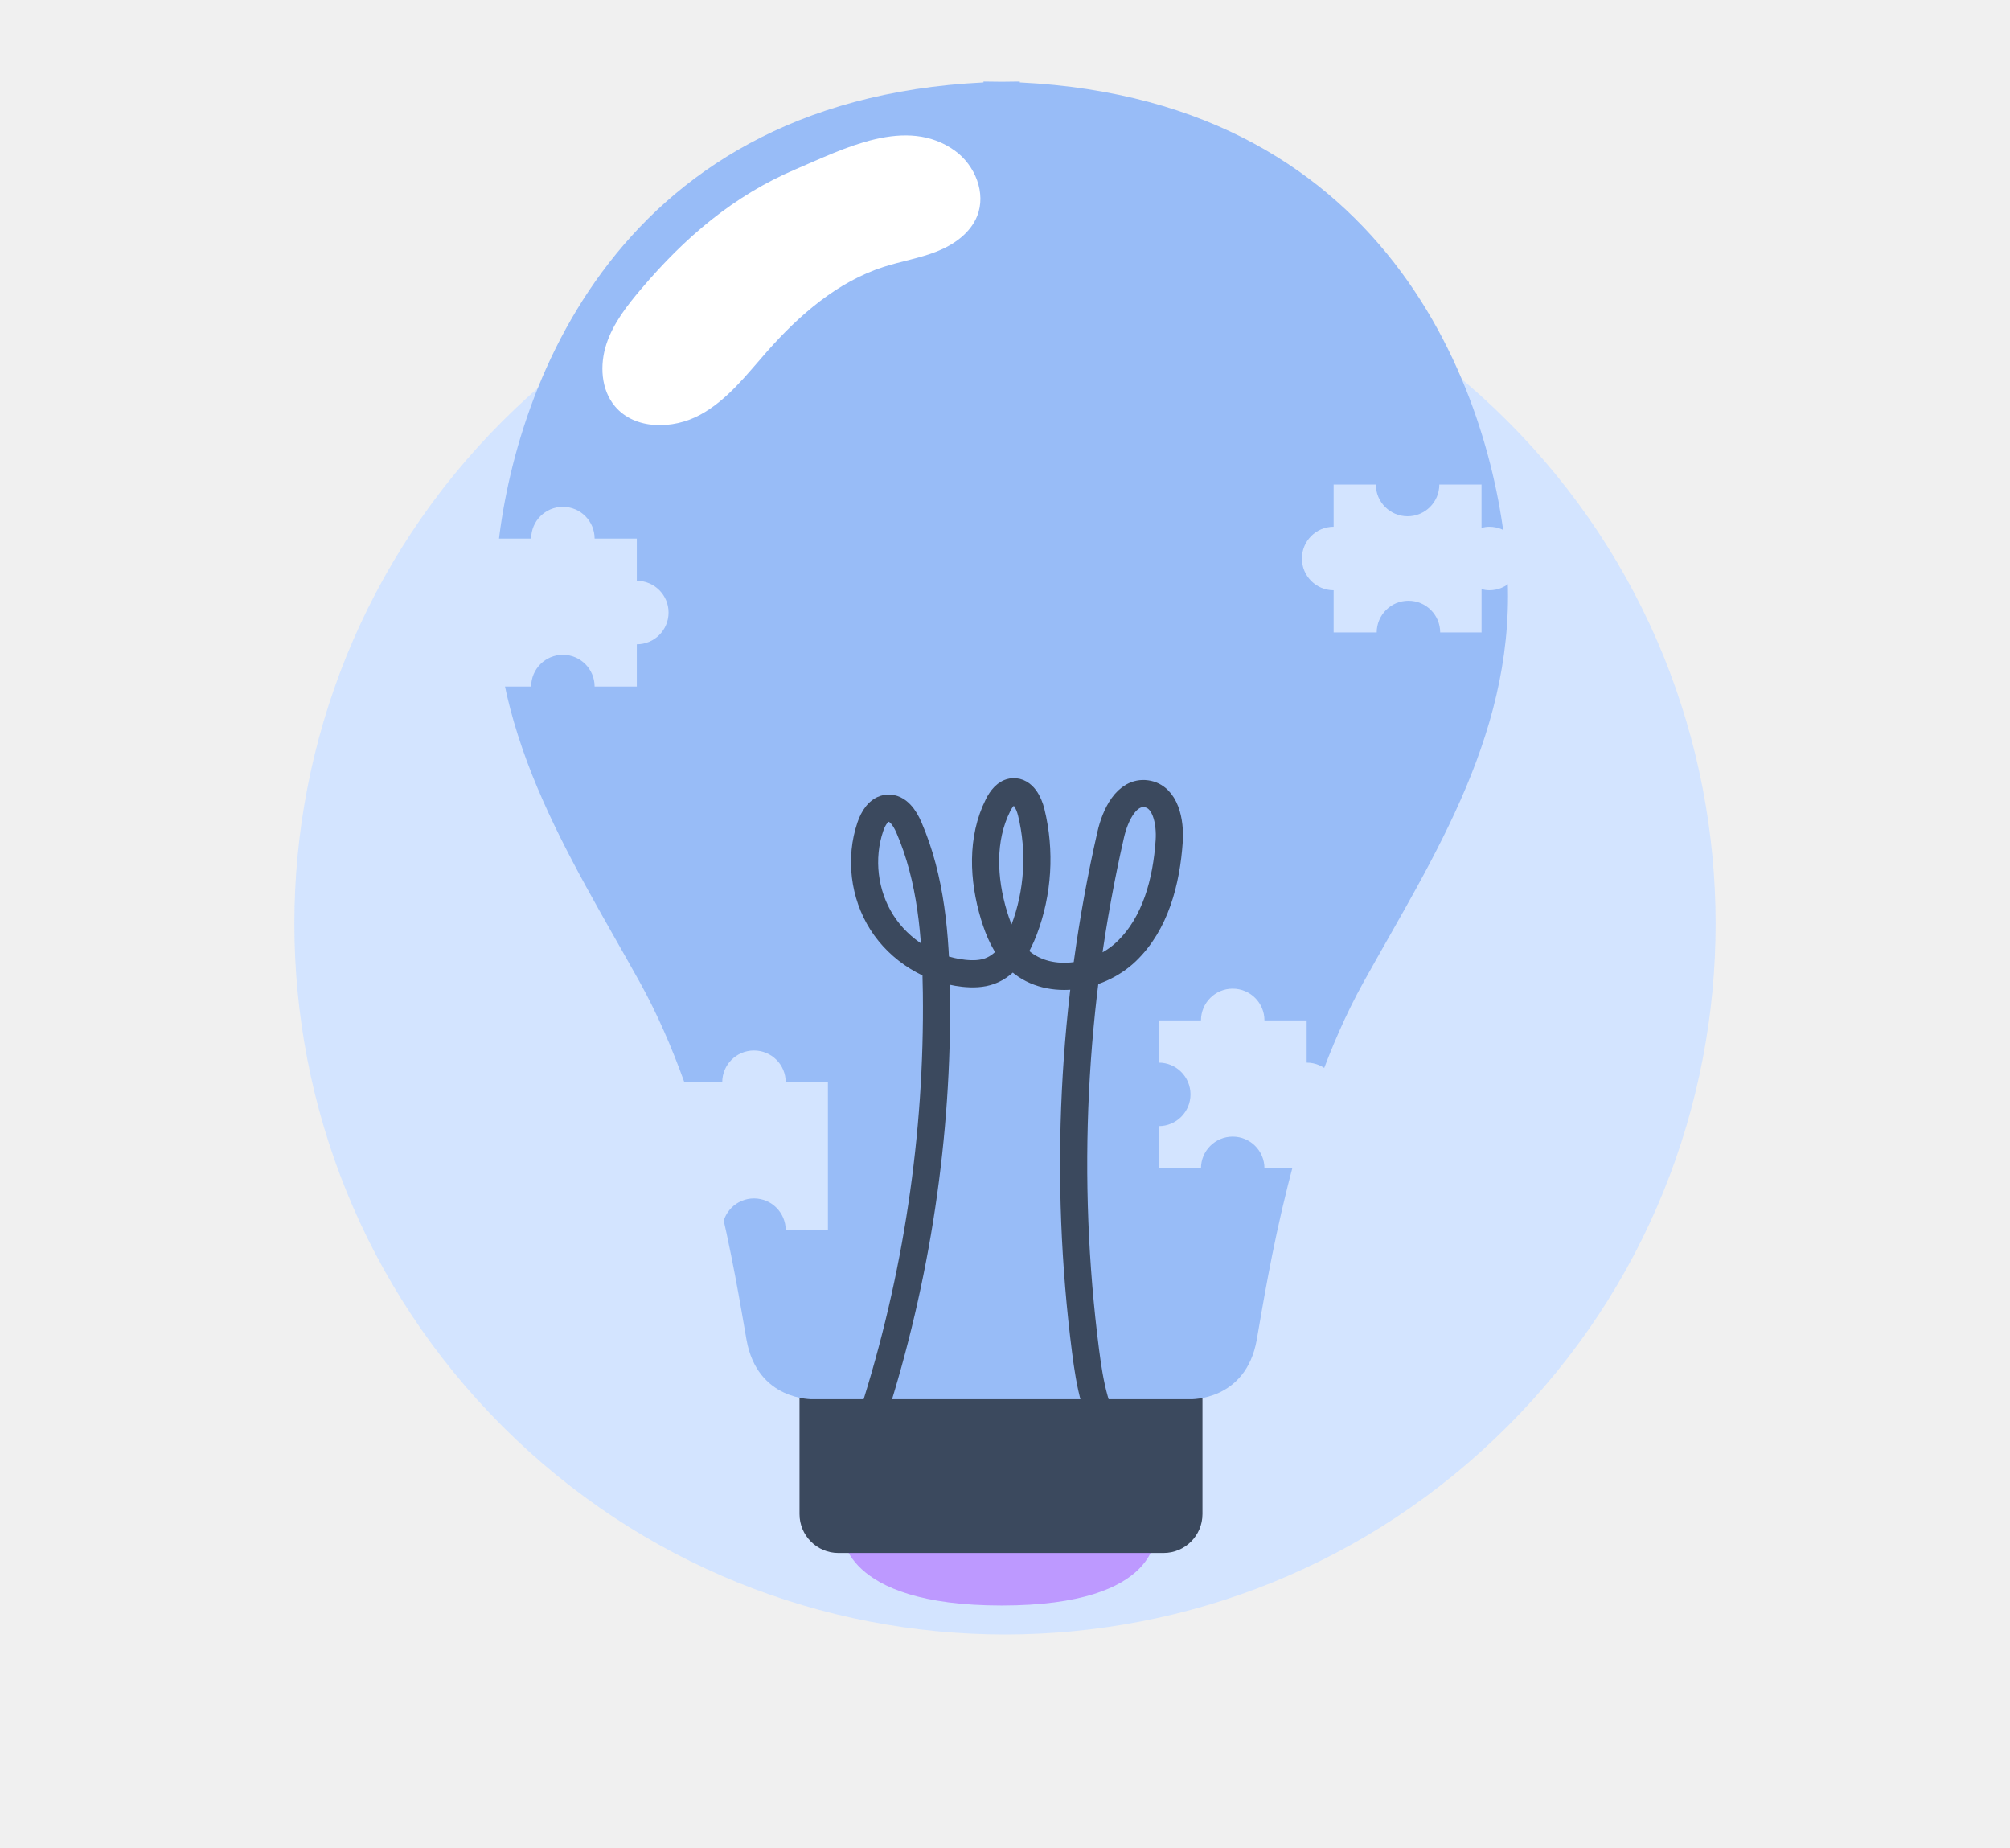
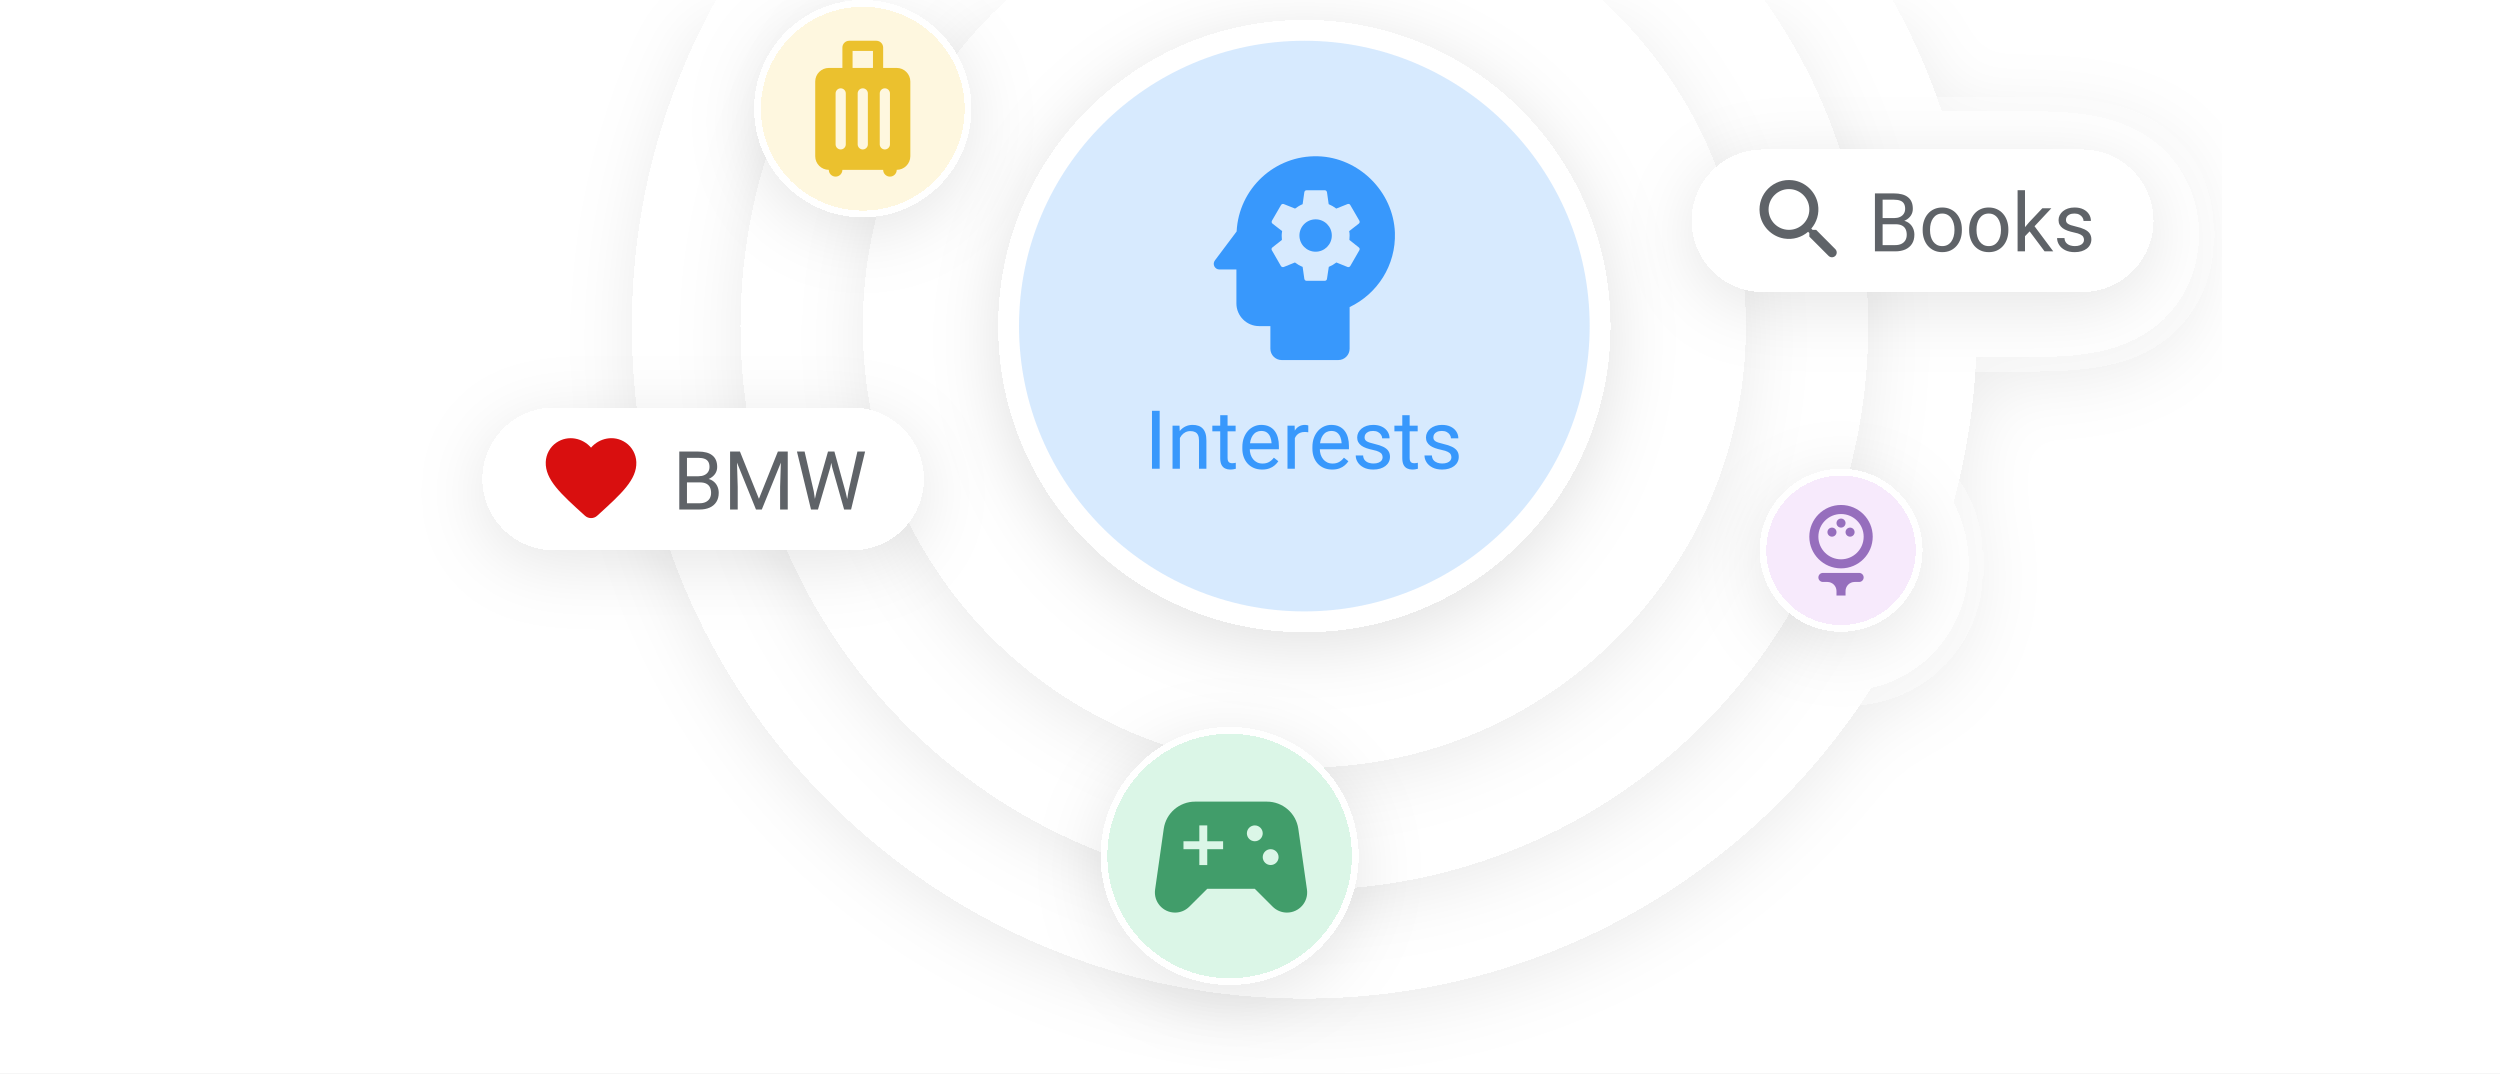
- <svg xmlns="http://www.w3.org/2000/svg" width="74" height="68" viewBox="0 0 74 68" fill="none">
-   <g clip-path="url(#clip0_687_1093)">
-     <path d="M55.5 52.5C65.717 42.283 65.717 25.717 55.5 15.5C45.283 5.283 28.717 5.283 18.5 15.5C8.283 25.717 8.283 42.283 18.5 52.5C28.717 62.717 45.283 62.717 55.5 52.5Z" fill="#D3E4FF" />
-     <path d="M31.012 56.412C31.012 56.412 30.943 59.095 36.876 59.095C42.809 59.095 42.533 56.412 42.533 56.412H31.012Z" fill="#BD99FF" />
-     <path d="M42.837 57.162H30.867C30.076 57.162 29.435 56.521 29.435 55.73V50.861C29.435 50.07 30.076 49.429 30.867 49.429H42.838C43.629 49.429 44.27 50.07 44.27 50.861V55.73C44.27 56.521 43.629 57.162 42.837 57.162Z" fill="#3B495E" />
-     <path d="M55.48 20.832C55.069 15.03 51.486 3.712 37.544 3.033V3C37.319 3 37.097 3.003 36.877 3.008C36.656 3.003 36.434 3 36.209 3V3.033C22.267 3.712 18.684 15.03 18.273 20.832C17.849 26.816 20.958 31.48 23.55 36.144C26.141 40.809 27.083 47.051 27.483 49.312C27.884 51.574 29.933 51.503 29.933 51.503H36.209H36.876L37.544 51.503L43.819 51.503C43.819 51.503 45.868 51.574 46.269 49.312C46.669 47.051 47.612 40.808 50.203 36.144C52.794 31.48 55.904 26.816 55.48 20.832Z" fill="#98BCF7" />
-     <path d="M32.146 52.056C33.749 47.054 34.539 41.793 34.476 36.541C34.452 34.468 34.284 32.35 33.459 30.448C33.31 30.105 33.053 29.718 32.681 29.748C32.352 29.774 32.149 30.116 32.043 30.429C31.649 31.587 31.809 32.92 32.466 33.952C33.124 34.984 34.264 35.693 35.481 35.825C35.804 35.859 36.139 35.855 36.444 35.742C37.078 35.508 37.459 34.863 37.699 34.232C38.223 32.858 38.317 31.324 37.965 29.896C37.878 29.541 37.662 29.117 37.297 29.143C37.039 29.161 36.862 29.405 36.745 29.636C36.121 30.873 36.193 32.363 36.594 33.689C36.771 34.271 37.017 34.851 37.451 35.277C38.51 36.319 40.398 36.049 41.47 35.021C42.543 33.993 42.943 32.443 43.045 30.961C43.094 30.249 42.911 29.315 42.204 29.217C41.475 29.116 41.055 30.006 40.892 30.723C39.471 36.938 39.156 43.405 39.966 49.729C40.119 50.922 40.333 52.162 41.053 53.125" stroke="#3B495E" stroke-miterlimit="10" />
-     <path d="M23.608 10.633C23.087 11.247 22.577 11.898 22.326 12.663C22.074 13.429 22.123 14.339 22.641 14.956C23.372 15.826 24.774 15.812 25.773 15.27C26.773 14.729 27.485 13.794 28.237 12.941C29.421 11.6 30.825 10.375 32.528 9.825C33.174 9.616 33.851 9.508 34.483 9.259C35.114 9.01 35.72 8.585 35.974 7.956C36.315 7.109 35.899 6.084 35.159 5.549C33.372 4.258 31.052 5.483 29.3 6.227C27.009 7.201 25.209 8.744 23.608 10.633Z" fill="white" />
-     <path d="M23.445 21.378V19.824H21.891C21.891 19.179 21.368 18.656 20.723 18.656C20.077 18.656 19.555 19.179 19.555 19.824H18V25.27H19.555C19.555 24.624 20.078 24.102 20.723 24.102C21.368 24.102 21.891 24.625 21.891 25.27H23.445V23.715C24.091 23.715 24.614 23.192 24.614 22.547C24.614 21.902 24.091 21.378 23.445 21.378Z" fill="#D3E4FF" />
-     <path d="M54.831 19.389C54.732 19.389 54.636 19.405 54.544 19.429V17.834H52.99C52.99 18.48 52.467 19.003 51.822 19.003C51.176 19.003 50.653 18.48 50.653 17.834H49.099V19.389C48.453 19.389 47.931 19.912 47.931 20.558C47.931 21.203 48.454 21.726 49.099 21.726V23.28H50.685C50.685 22.635 51.209 22.112 51.854 22.112C52.499 22.112 53.022 22.635 53.022 23.28H54.545V21.686C54.637 21.709 54.732 21.726 54.832 21.726C55.477 21.726 56 21.203 56 20.558C56 19.912 55.477 19.389 54.831 19.389Z" fill="#D3E4FF" />
-     <path d="M28.927 39.834C28.927 39.188 28.404 38.666 27.758 38.666C27.113 38.666 26.59 39.189 26.59 39.834H25.036V45.28H26.59C26.59 44.634 27.113 44.111 27.758 44.111C28.404 44.111 28.927 44.634 28.927 45.28H30.481V39.834H28.927Z" fill="#D3E4FF" />
-     <path d="M48.106 39.113V37.559H46.552C46.552 36.913 46.029 36.39 45.383 36.39C44.738 36.39 44.215 36.913 44.215 37.559H42.661V39.113C43.306 39.113 43.829 39.636 43.829 40.282C43.829 40.927 43.306 41.45 42.661 41.45V43.004H44.215C44.215 42.359 44.738 41.836 45.383 41.836C46.029 41.836 46.552 42.359 46.552 43.004H48.106V41.45C48.752 41.45 49.275 40.927 49.275 40.282C49.275 39.637 48.752 39.113 48.106 39.113Z" fill="#D3E4FF" />
+ <svg xmlns="http://www.w3.org/2000/svg" width="368" height="158" viewBox="0 0 368 158" fill="none">
+   <g clip-path="url(#clip0_1173_12576)">
+     <rect width="368" height="158" fill="white" />
+     <g filter="url(#filter0_d_1173_12576)">
+       <rect x="93" y="-51" width="198" height="198" rx="99" fill="white" shape-rendering="crispEdges" />
+       <g filter="url(#filter1_d_1173_12576)">
+         <rect x="109" y="-35" width="166" height="166" rx="83" fill="white" shape-rendering="crispEdges" />
+         <g filter="url(#filter2_d_1173_12576)">
+           <rect x="127" y="-17" width="130" height="130" rx="65" fill="white" shape-rendering="crispEdges" />
+           <g filter="url(#filter3_d_1173_12576)">
+             <g clip-path="url(#clip1_1173_12576)">
+               <rect x="147" y="3" width="90" height="90" rx="45" fill="white" />
+               <rect x="150" y="6" width="84" height="84" rx="42" fill="#3898FC" fill-opacity="0.2" />
+               <path d="M193.659 32.286C192.343 32.286 191.276 33.353 191.276 34.669C191.276 35.986 192.343 37.052 193.659 37.052C194.976 37.052 196.043 35.986 196.043 34.669C196.043 33.353 194.976 32.286 193.659 32.286Z" fill="#3898FC" />
+               <path d="M194.015 23.004C187.615 22.821 182.349 27.787 182.032 34.07L178.833 38.336C178.416 38.886 178.816 39.669 179.499 39.669H181.999V44.669C181.999 46.502 183.499 48.002 185.332 48.002H186.999V51.335C186.999 52.251 187.749 53.001 188.665 53.001H196.998C197.914 53.001 198.664 52.251 198.664 51.335V45.202C202.731 43.269 205.497 39.069 205.33 34.236C205.097 28.203 200.031 23.187 194.015 23.004ZM198.664 34.67C198.664 34.886 198.648 35.103 198.631 35.319L200.014 36.419C200.147 36.519 200.181 36.686 200.097 36.836L198.764 39.153C198.681 39.303 198.498 39.352 198.364 39.303L196.714 38.636C196.364 38.903 195.998 39.119 195.598 39.286L195.331 41.052C195.315 41.219 195.165 41.336 194.998 41.336H192.332C192.165 41.336 192.032 41.219 191.998 41.052L191.748 39.286C191.332 39.119 190.965 38.903 190.615 38.636L188.965 39.303C188.815 39.352 188.632 39.303 188.549 39.153L187.215 36.836C187.132 36.703 187.165 36.519 187.299 36.419L188.698 35.319C188.682 35.103 188.665 34.886 188.665 34.67C188.665 34.453 188.698 34.22 188.732 34.02L187.315 32.92C187.182 32.82 187.149 32.653 187.232 32.486L188.565 30.187C188.648 30.037 188.815 29.987 188.965 30.037L190.632 30.703C190.965 30.453 191.348 30.22 191.748 30.053L191.998 28.287C192.032 28.12 192.165 28.003 192.332 28.003H194.998C195.165 28.003 195.298 28.12 195.331 28.287L195.581 30.053C195.981 30.22 196.348 30.437 196.698 30.703L198.364 30.037C198.514 29.987 198.698 30.037 198.764 30.187L200.097 32.486C200.181 32.636 200.147 32.82 200.014 32.92L198.598 34.02C198.648 34.22 198.664 34.436 198.664 34.67Z" fill="#3898FC" />
+               <path d="M170.703 60.47V69.001H169.572V60.47H170.703ZM173.68 64.015V69.001H172.596V62.661H173.621L173.68 64.015ZM173.422 65.591L172.971 65.573C172.975 65.14 173.039 64.739 173.164 64.372C173.289 64.001 173.465 63.679 173.691 63.405C173.918 63.132 174.188 62.921 174.5 62.773C174.816 62.62 175.166 62.544 175.549 62.544C175.861 62.544 176.143 62.587 176.393 62.673C176.643 62.755 176.855 62.888 177.031 63.071C177.211 63.255 177.348 63.493 177.441 63.786C177.535 64.075 177.582 64.429 177.582 64.847V69.001H176.492V64.835C176.492 64.503 176.443 64.237 176.346 64.038C176.248 63.835 176.105 63.688 175.918 63.599C175.73 63.505 175.5 63.458 175.227 63.458C174.957 63.458 174.711 63.515 174.488 63.628C174.27 63.741 174.08 63.898 173.92 64.097C173.764 64.296 173.641 64.524 173.551 64.782C173.465 65.036 173.422 65.306 173.422 65.591ZM181.883 62.661V63.493H178.455V62.661H181.883ZM179.615 61.12H180.699V67.431C180.699 67.645 180.732 67.808 180.799 67.917C180.865 68.026 180.951 68.099 181.057 68.134C181.162 68.169 181.275 68.186 181.396 68.186C181.486 68.186 181.58 68.179 181.678 68.163C181.779 68.144 181.855 68.128 181.906 68.116L181.912 69.001C181.826 69.028 181.713 69.054 181.572 69.077C181.436 69.105 181.27 69.118 181.074 69.118C180.809 69.118 180.564 69.065 180.342 68.96C180.119 68.855 179.941 68.679 179.809 68.433C179.68 68.183 179.615 67.847 179.615 67.425V61.12ZM185.785 69.118C185.344 69.118 184.943 69.044 184.584 68.895C184.229 68.743 183.922 68.53 183.664 68.257C183.41 67.983 183.215 67.659 183.078 67.284C182.941 66.909 182.873 66.499 182.873 66.054V65.808C182.873 65.292 182.949 64.833 183.102 64.431C183.254 64.024 183.461 63.681 183.723 63.399C183.984 63.118 184.281 62.905 184.613 62.761C184.945 62.616 185.289 62.544 185.645 62.544C186.098 62.544 186.488 62.622 186.816 62.778C187.148 62.935 187.42 63.153 187.631 63.435C187.842 63.712 187.998 64.04 188.1 64.419C188.201 64.794 188.252 65.204 188.252 65.649V66.136H183.518V65.251H187.168V65.169C187.152 64.888 187.094 64.614 186.992 64.349C186.895 64.083 186.738 63.864 186.523 63.692C186.309 63.52 186.016 63.435 185.645 63.435C185.398 63.435 185.172 63.487 184.965 63.593C184.758 63.694 184.58 63.847 184.432 64.05C184.283 64.253 184.168 64.501 184.086 64.794C184.004 65.087 183.963 65.425 183.963 65.808V66.054C183.963 66.355 184.004 66.638 184.086 66.903C184.172 67.165 184.295 67.395 184.455 67.595C184.619 67.794 184.816 67.95 185.047 68.064C185.281 68.177 185.547 68.233 185.844 68.233C186.227 68.233 186.551 68.155 186.816 67.999C187.082 67.843 187.314 67.634 187.514 67.372L188.17 67.894C188.033 68.101 187.859 68.298 187.648 68.485C187.438 68.673 187.178 68.825 186.869 68.942C186.564 69.06 186.203 69.118 185.785 69.118ZM190.602 63.657V69.001H189.518V62.661H190.572L190.602 63.657ZM192.582 62.626L192.576 63.634C192.486 63.614 192.4 63.602 192.318 63.599C192.24 63.591 192.15 63.587 192.049 63.587C191.799 63.587 191.578 63.626 191.387 63.704C191.195 63.782 191.033 63.892 190.9 64.032C190.768 64.173 190.662 64.341 190.584 64.536C190.51 64.728 190.461 64.939 190.438 65.169L190.133 65.345C190.133 64.962 190.17 64.603 190.244 64.267C190.322 63.931 190.441 63.634 190.602 63.376C190.762 63.114 190.965 62.911 191.211 62.767C191.461 62.618 191.758 62.544 192.102 62.544C192.18 62.544 192.27 62.554 192.371 62.573C192.473 62.589 192.543 62.606 192.582 62.626ZM196.098 69.118C195.656 69.118 195.256 69.044 194.896 68.895C194.541 68.743 194.234 68.53 193.977 68.257C193.723 67.983 193.527 67.659 193.391 67.284C193.254 66.909 193.186 66.499 193.186 66.054V65.808C193.186 65.292 193.262 64.833 193.414 64.431C193.566 64.024 193.773 63.681 194.035 63.399C194.297 63.118 194.594 62.905 194.926 62.761C195.258 62.616 195.602 62.544 195.957 62.544C196.41 62.544 196.801 62.622 197.129 62.778C197.461 62.935 197.732 63.153 197.943 63.435C198.154 63.712 198.311 64.04 198.412 64.419C198.514 64.794 198.564 65.204 198.564 65.649V66.136H193.83V65.251H197.48V65.169C197.465 64.888 197.406 64.614 197.305 64.349C197.207 64.083 197.051 63.864 196.836 63.692C196.621 63.52 196.328 63.435 195.957 63.435C195.711 63.435 195.484 63.487 195.277 63.593C195.07 63.694 194.893 63.847 194.744 64.05C194.596 64.253 194.48 64.501 194.398 64.794C194.316 65.087 194.275 65.425 194.275 65.808V66.054C194.275 66.355 194.316 66.638 194.398 66.903C194.484 67.165 194.607 67.395 194.768 67.595C194.932 67.794 195.129 67.95 195.359 68.064C195.594 68.177 195.859 68.233 196.156 68.233C196.539 68.233 196.863 68.155 197.129 67.999C197.395 67.843 197.627 67.634 197.826 67.372L198.482 67.894C198.346 68.101 198.172 68.298 197.961 68.485C197.75 68.673 197.49 68.825 197.182 68.942C196.877 69.06 196.516 69.118 196.098 69.118ZM203.521 67.319C203.521 67.163 203.486 67.019 203.416 66.886C203.35 66.749 203.211 66.626 203 66.517C202.793 66.403 202.48 66.306 202.062 66.224C201.711 66.149 201.393 66.061 201.107 65.96C200.826 65.858 200.586 65.735 200.387 65.591C200.191 65.446 200.041 65.276 199.936 65.081C199.83 64.886 199.777 64.657 199.777 64.395C199.777 64.145 199.832 63.909 199.941 63.687C200.055 63.464 200.213 63.267 200.416 63.095C200.623 62.923 200.871 62.788 201.16 62.69C201.449 62.593 201.771 62.544 202.127 62.544C202.635 62.544 203.068 62.634 203.428 62.813C203.787 62.993 204.062 63.233 204.254 63.534C204.445 63.831 204.541 64.161 204.541 64.524H203.457C203.457 64.349 203.404 64.179 203.299 64.015C203.197 63.847 203.047 63.708 202.848 63.599C202.652 63.489 202.412 63.435 202.127 63.435C201.826 63.435 201.582 63.481 201.395 63.575C201.211 63.665 201.076 63.78 200.99 63.921C200.908 64.061 200.867 64.21 200.867 64.366C200.867 64.483 200.887 64.589 200.926 64.683C200.969 64.772 201.043 64.856 201.148 64.935C201.254 65.009 201.402 65.079 201.594 65.145C201.785 65.212 202.029 65.278 202.326 65.345C202.846 65.462 203.273 65.603 203.609 65.767C203.945 65.931 204.195 66.132 204.359 66.37C204.523 66.608 204.605 66.897 204.605 67.237C204.605 67.515 204.547 67.769 204.43 67.999C204.316 68.23 204.15 68.429 203.932 68.597C203.717 68.761 203.459 68.89 203.158 68.983C202.861 69.073 202.527 69.118 202.156 69.118C201.598 69.118 201.125 69.019 200.738 68.819C200.352 68.62 200.059 68.362 199.859 68.046C199.66 67.73 199.561 67.395 199.561 67.044H200.65C200.666 67.341 200.752 67.577 200.908 67.753C201.064 67.925 201.256 68.048 201.482 68.122C201.709 68.192 201.934 68.228 202.156 68.228C202.453 68.228 202.701 68.189 202.9 68.11C203.104 68.032 203.258 67.925 203.363 67.788C203.469 67.651 203.521 67.495 203.521 67.319ZM208.684 62.661V63.493H205.256V62.661H208.684ZM206.416 61.12H207.5V67.431C207.5 67.645 207.533 67.808 207.6 67.917C207.666 68.026 207.752 68.099 207.857 68.134C207.963 68.169 208.076 68.186 208.197 68.186C208.287 68.186 208.381 68.179 208.479 68.163C208.58 68.144 208.656 68.128 208.707 68.116L208.713 69.001C208.627 69.028 208.514 69.054 208.373 69.077C208.236 69.105 208.07 69.118 207.875 69.118C207.609 69.118 207.365 69.065 207.143 68.96C206.92 68.855 206.742 68.679 206.609 68.433C206.48 68.183 206.416 67.847 206.416 67.425V61.12ZM213.646 67.319C213.646 67.163 213.611 67.019 213.541 66.886C213.475 66.749 213.336 66.626 213.125 66.517C212.918 66.403 212.605 66.306 212.188 66.224C211.836 66.149 211.518 66.061 211.232 65.96C210.951 65.858 210.711 65.735 210.512 65.591C210.316 65.446 210.166 65.276 210.061 65.081C209.955 64.886 209.902 64.657 209.902 64.395C209.902 64.145 209.957 63.909 210.066 63.687C210.18 63.464 210.338 63.267 210.541 63.095C210.748 62.923 210.996 62.788 211.285 62.69C211.574 62.593 211.896 62.544 212.252 62.544C212.76 62.544 213.193 62.634 213.553 62.813C213.912 62.993 214.188 63.233 214.379 63.534C214.57 63.831 214.666 64.161 214.666 64.524H213.582C213.582 64.349 213.529 64.179 213.424 64.015C213.322 63.847 213.172 63.708 212.973 63.599C212.777 63.489 212.537 63.435 212.252 63.435C211.951 63.435 211.707 63.481 211.52 63.575C211.336 63.665 211.201 63.78 211.115 63.921C211.033 64.061 210.992 64.21 210.992 64.366C210.992 64.483 211.012 64.589 211.051 64.683C211.094 64.772 211.168 64.856 211.273 64.935C211.379 65.009 211.527 65.079 211.719 65.145C211.91 65.212 212.154 65.278 212.451 65.345C212.971 65.462 213.398 65.603 213.734 65.767C214.07 65.931 214.32 66.132 214.484 66.37C214.648 66.608 214.73 66.897 214.73 67.237C214.73 67.515 214.672 67.769 214.555 67.999C214.441 68.23 214.275 68.429 214.057 68.597C213.842 68.761 213.584 68.89 213.283 68.983C212.986 69.073 212.652 69.118 212.281 69.118C211.723 69.118 211.25 69.019 210.863 68.819C210.477 68.62 210.184 68.362 209.984 68.046C209.785 67.73 209.686 67.395 209.686 67.044H210.775C210.791 67.341 210.877 67.577 211.033 67.753C211.189 67.925 211.381 68.048 211.607 68.122C211.834 68.192 212.059 68.228 212.281 68.228C212.578 68.228 212.826 68.189 213.025 68.11C213.229 68.032 213.383 67.925 213.488 67.788C213.594 67.651 213.646 67.495 213.646 67.319Z" fill="#3898FC" />
+             </g>
+           </g>
+         </g>
+       </g>
+       <g filter="url(#filter4_d_1173_12576)">
+         <rect x="249" y="22" width="68" height="21" rx="10.5" fill="white" shape-rendering="crispEdges" />
+         <g clip-path="url(#clip2_1173_12576)">
+           <path d="M267.334 33.834H266.807L266.62 33.654C267.42 32.72 267.834 31.447 267.607 30.094C267.294 28.24 265.747 26.76 263.88 26.534C261.06 26.187 258.687 28.56 259.034 31.38C259.26 33.247 260.74 34.794 262.594 35.107C263.947 35.334 265.22 34.92 266.154 34.12L266.334 34.307V34.834L269.167 37.667C269.44 37.94 269.887 37.94 270.16 37.667C270.434 37.394 270.434 36.947 270.16 36.674L267.334 33.834ZM263.334 33.834C261.674 33.834 260.334 32.494 260.334 30.834C260.334 29.174 261.674 27.834 263.334 27.834C264.994 27.834 266.334 29.174 266.334 30.834C266.334 32.494 264.994 33.834 263.334 33.834Z" fill="#5F6368" />
+         </g>
+         <path d="M279.031 33.01H276.869L276.857 32.102H278.82C279.145 32.102 279.428 32.047 279.67 31.938C279.912 31.828 280.1 31.672 280.232 31.469C280.369 31.262 280.438 31.016 280.438 30.73C280.438 30.418 280.377 30.164 280.256 29.969C280.139 29.77 279.957 29.625 279.711 29.535C279.469 29.441 279.16 29.395 278.785 29.395H277.121V37H275.99V28.469H278.785C279.223 28.469 279.613 28.514 279.957 28.604C280.301 28.689 280.592 28.826 280.83 29.014C281.072 29.197 281.256 29.432 281.381 29.717C281.506 30.002 281.568 30.344 281.568 30.742C281.568 31.094 281.479 31.412 281.299 31.697C281.119 31.979 280.869 32.209 280.549 32.389C280.232 32.568 279.861 32.684 279.436 32.734L279.031 33.01ZM278.979 37H276.424L277.062 36.08H278.979C279.338 36.08 279.643 36.018 279.893 35.893C280.146 35.768 280.34 35.592 280.473 35.365C280.605 35.135 280.672 34.863 280.672 34.551C280.672 34.234 280.615 33.961 280.502 33.73C280.389 33.5 280.211 33.322 279.969 33.197C279.727 33.072 279.414 33.01 279.031 33.01H277.42L277.432 32.102H279.635L279.875 32.43C280.285 32.465 280.633 32.582 280.918 32.781C281.203 32.977 281.42 33.227 281.568 33.531C281.721 33.836 281.797 34.172 281.797 34.539C281.797 35.07 281.68 35.52 281.445 35.887C281.215 36.25 280.889 36.527 280.467 36.719C280.045 36.906 279.549 37 278.979 37ZM283.016 33.9V33.766C283.016 33.309 283.082 32.885 283.215 32.494C283.348 32.1 283.539 31.758 283.789 31.469C284.039 31.176 284.342 30.949 284.697 30.789C285.053 30.625 285.451 30.543 285.893 30.543C286.338 30.543 286.738 30.625 287.094 30.789C287.453 30.949 287.758 31.176 288.008 31.469C288.262 31.758 288.455 32.1 288.588 32.494C288.721 32.885 288.787 33.309 288.787 33.766V33.9C288.787 34.357 288.721 34.781 288.588 35.172C288.455 35.562 288.262 35.904 288.008 36.197C287.758 36.486 287.455 36.713 287.1 36.877C286.748 37.037 286.35 37.117 285.904 37.117C285.459 37.117 285.059 37.037 284.703 36.877C284.348 36.713 284.043 36.486 283.789 36.197C283.539 35.904 283.348 35.562 283.215 35.172C283.082 34.781 283.016 34.357 283.016 33.9ZM284.1 33.766V33.9C284.1 34.217 284.137 34.516 284.211 34.797C284.285 35.074 284.396 35.32 284.545 35.535C284.697 35.75 284.887 35.92 285.113 36.045C285.34 36.166 285.604 36.227 285.904 36.227C286.201 36.227 286.461 36.166 286.684 36.045C286.91 35.92 287.098 35.75 287.246 35.535C287.395 35.32 287.506 35.074 287.58 34.797C287.658 34.516 287.697 34.217 287.697 33.9V33.766C287.697 33.453 287.658 33.158 287.58 32.881C287.506 32.6 287.393 32.352 287.24 32.137C287.092 31.918 286.904 31.746 286.678 31.621C286.455 31.496 286.193 31.434 285.893 31.434C285.596 31.434 285.334 31.496 285.107 31.621C284.885 31.746 284.697 31.918 284.545 32.137C284.396 32.352 284.285 32.6 284.211 32.881C284.137 33.158 284.1 33.453 284.1 33.766ZM289.859 33.9V33.766C289.859 33.309 289.926 32.885 290.059 32.494C290.191 32.1 290.383 31.758 290.633 31.469C290.883 31.176 291.186 30.949 291.541 30.789C291.896 30.625 292.295 30.543 292.736 30.543C293.182 30.543 293.582 30.625 293.938 30.789C294.297 30.949 294.602 31.176 294.852 31.469C295.105 31.758 295.299 32.1 295.432 32.494C295.564 32.885 295.631 33.309 295.631 33.766V33.9C295.631 34.357 295.564 34.781 295.432 35.172C295.299 35.562 295.105 35.904 294.852 36.197C294.602 36.486 294.299 36.713 293.943 36.877C293.592 37.037 293.193 37.117 292.748 37.117C292.303 37.117 291.902 37.037 291.547 36.877C291.191 36.713 290.887 36.486 290.633 36.197C290.383 35.904 290.191 35.562 290.059 35.172C289.926 34.781 289.859 34.357 289.859 33.9ZM290.943 33.766V33.9C290.943 34.217 290.98 34.516 291.055 34.797C291.129 35.074 291.24 35.32 291.389 35.535C291.541 35.75 291.73 35.92 291.957 36.045C292.184 36.166 292.447 36.227 292.748 36.227C293.045 36.227 293.305 36.166 293.527 36.045C293.754 35.92 293.941 35.75 294.09 35.535C294.238 35.32 294.35 35.074 294.424 34.797C294.502 34.516 294.541 34.217 294.541 33.9V33.766C294.541 33.453 294.502 33.158 294.424 32.881C294.35 32.6 294.236 32.352 294.084 32.137C293.936 31.918 293.748 31.746 293.521 31.621C293.299 31.496 293.037 31.434 292.736 31.434C292.439 31.434 292.178 31.496 291.951 31.621C291.729 31.746 291.541 31.918 291.389 32.137C291.24 32.352 291.129 32.6 291.055 32.881C290.98 33.158 290.943 33.453 290.943 33.766ZM298.08 28V37H296.99V28H298.08ZM301.953 30.66L299.188 33.619L297.641 35.225L297.553 34.07L298.66 32.746L300.629 30.66H301.953ZM300.963 37L298.701 33.977L299.264 33.01L302.24 37H300.963ZM306.764 35.318C306.764 35.162 306.729 35.018 306.658 34.885C306.592 34.748 306.453 34.625 306.242 34.516C306.035 34.402 305.723 34.305 305.305 34.223C304.953 34.148 304.635 34.06 304.35 33.959C304.068 33.857 303.828 33.734 303.629 33.59C303.434 33.445 303.283 33.275 303.178 33.08C303.072 32.885 303.02 32.656 303.02 32.395C303.02 32.145 303.074 31.908 303.184 31.686C303.297 31.463 303.455 31.266 303.658 31.094C303.865 30.922 304.113 30.787 304.402 30.689C304.691 30.592 305.014 30.543 305.369 30.543C305.877 30.543 306.311 30.633 306.67 30.812C307.029 30.992 307.305 31.232 307.496 31.533C307.688 31.83 307.783 32.16 307.783 32.523H306.699C306.699 32.348 306.646 32.178 306.541 32.014C306.439 31.846 306.289 31.707 306.09 31.598C305.895 31.488 305.654 31.434 305.369 31.434C305.068 31.434 304.824 31.48 304.637 31.574C304.453 31.664 304.318 31.779 304.232 31.92C304.15 32.06 304.109 32.209 304.109 32.365C304.109 32.482 304.129 32.588 304.168 32.682C304.211 32.772 304.285 32.855 304.391 32.934C304.496 33.008 304.645 33.078 304.836 33.145C305.027 33.211 305.271 33.277 305.568 33.344C306.088 33.461 306.516 33.602 306.852 33.766C307.188 33.93 307.438 34.131 307.602 34.369C307.766 34.607 307.848 34.897 307.848 35.236C307.848 35.514 307.789 35.768 307.672 35.998C307.559 36.228 307.393 36.428 307.174 36.596C306.959 36.76 306.701 36.889 306.4 36.982C306.104 37.072 305.77 37.117 305.398 37.117C304.84 37.117 304.367 37.018 303.98 36.818C303.594 36.619 303.301 36.361 303.102 36.045C302.902 35.728 302.803 35.395 302.803 35.043H303.893C303.908 35.34 303.994 35.576 304.15 35.752C304.307 35.924 304.498 36.047 304.725 36.121C304.951 36.191 305.176 36.227 305.398 36.227C305.695 36.227 305.943 36.188 306.143 36.109C306.346 36.031 306.5 35.924 306.605 35.787C306.711 35.65 306.764 35.494 306.764 35.318Z" fill="#5F6368" />
+       </g>
+       <g filter="url(#filter5_d_1173_12576)">
+         <rect x="259" y="69" width="24" height="24" rx="12" fill="#F7EAFC" shape-rendering="crispEdges" />
+         <rect x="259.5" y="69.5" width="23" height="23" rx="11.5" stroke="white" shape-rendering="crispEdges" />
+         <g clip-path="url(#clip3_1173_12576)">
+           <path d="M270.999 83.665C273.579 83.665 275.665 81.579 275.665 78.999C275.665 76.419 273.579 74.332 270.999 74.332C268.419 74.332 266.332 76.419 266.332 78.999C266.332 81.579 268.419 83.665 270.999 83.665ZM270.999 75.665C272.839 75.665 274.332 77.159 274.332 78.999C274.332 80.839 272.839 82.332 270.999 82.332C269.159 82.332 267.665 80.839 267.665 78.999C267.665 77.159 269.159 75.665 270.999 75.665Z" fill="#966EBD" />
+           <path d="M269.667 78.997C270.035 78.997 270.333 78.699 270.333 78.331C270.333 77.963 270.035 77.664 269.667 77.664C269.298 77.664 269 77.963 269 78.331C269 78.699 269.298 78.997 269.667 78.997Z" fill="#966EBD" />
+           <path d="M272.331 78.997C272.699 78.997 272.997 78.699 272.997 78.331C272.997 77.963 272.699 77.664 272.331 77.664C271.963 77.664 271.664 77.963 271.664 78.331C271.664 78.699 271.963 78.997 272.331 78.997Z" fill="#966EBD" />
+           <path d="M270.999 77.665C271.367 77.665 271.665 77.367 271.665 76.999C271.665 76.63 271.367 76.332 270.999 76.332C270.631 76.332 270.332 76.63 270.332 76.999C270.332 77.367 270.631 77.665 270.999 77.665Z" fill="#966EBD" />
+           <path d="M273.664 84.332H268.331C267.964 84.332 267.664 84.632 267.664 84.999C267.664 85.365 267.964 85.665 268.331 85.665H268.997C269.731 85.665 270.331 86.265 270.331 86.999V87.665H271.664V86.999C271.664 86.265 272.264 85.665 272.997 85.665H273.664C274.031 85.665 274.331 85.365 274.331 84.999C274.331 84.632 274.031 84.332 273.664 84.332Z" fill="#966EBD" />
+         </g>
+       </g>
+     </g>
+     <g filter="url(#filter6_d_1173_12576)">
+       <rect x="162" y="107" width="38" height="38" rx="19" fill="#DBF6E7" shape-rendering="crispEdges" />
+       <rect x="162.5" y="107.5" width="37" height="37" rx="18.5" stroke="white" shape-rendering="crispEdges" />
+       <path d="M192.384 130.938L191.112 122.002C190.786 119.703 188.814 118 186.492 118H175.922C173.601 118 171.629 119.703 171.302 122.002L170.031 130.938C169.774 132.735 171.162 134.333 172.971 134.333C173.764 134.333 174.511 134.018 175.071 133.458L177.707 130.833H184.707L187.332 133.458C187.892 134.018 188.651 134.333 189.432 134.333C191.252 134.333 192.641 132.735 192.384 130.938ZM180.041 125H177.707V127.333H176.541V125H174.207V123.833H176.541V121.5H177.707V123.833H180.041V125ZM184.707 123.833C184.066 123.833 183.541 123.308 183.541 122.667C183.541 122.025 184.066 121.5 184.707 121.5C185.349 121.5 185.874 122.025 185.874 122.667C185.874 123.308 185.349 123.833 184.707 123.833ZM187.041 127.333C186.399 127.333 185.874 126.808 185.874 126.167C185.874 125.525 186.399 125 187.041 125C187.682 125 188.207 125.525 188.207 126.167C188.207 126.808 187.682 127.333 187.041 127.333Z" fill="#419D6A" />
+     </g>
+     <g filter="url(#filter7_d_1173_12576)">
+       <rect x="111" width="32" height="32" rx="16" fill="#FEF7DF" shape-rendering="crispEdges" />
+       <rect x="111.5" y="0.5" width="31" height="31" rx="15.5" stroke="white" shape-rendering="crispEdges" />
+       <path d="M132 10H130V7C130 6.45 129.55 6 129 6H125C124.45 6 124 6.45 124 7V10H122C120.9 10 120 10.9 120 12V23C120 24.1 120.9 25 122 25C122 25.55 122.45 26 123 26C123.55 26 124 25.55 124 25H130C130 25.55 130.45 26 131 26C131.55 26 132 25.55 132 25C133.1 25 134 24.1 134 23V12C134 10.9 133.1 10 132 10ZM123.75 22C123.34 22 123 21.66 123 21.25V13.75C123 13.34 123.34 13 123.75 13C124.16 13 124.5 13.34 124.5 13.75V21.25C124.5 21.66 124.16 22 123.75 22ZM127 22C126.59 22 126.25 21.66 126.25 21.25V13.75C126.25 13.34 126.59 13 127 13C127.41 13 127.75 13.34 127.75 13.75V21.25C127.75 21.66 127.41 22 127 22ZM128.5 10H125.5V7.5H128.5V10ZM130.25 22C129.84 22 129.5 21.66 129.5 21.25V13.75C129.5 13.34 129.84 13 130.25 13C130.66 13 131 13.34 131 13.75V21.25C131 21.66 130.66 22 130.25 22Z" fill="#EBC12E" />
+     </g>
+     <g filter="url(#filter8_d_1173_12576)">
+       <rect x="71" y="60" width="65" height="21" rx="10.5" fill="white" shape-rendering="crispEdges" />
+       <g clip-path="url(#clip4_1173_12576)">
+         <path d="M87.9 75.92C87.393 76.38 86.613 76.38 86.107 75.914L86.033 75.847C82.533 72.68 80.247 70.607 80.333 68.02C80.373 66.887 80.953 65.8 81.893 65.16C83.653 63.96 85.827 64.52 87 65.894C88.173 64.52 90.347 63.954 92.107 65.16C93.047 65.8 93.627 66.887 93.667 68.02C93.76 70.607 91.467 72.68 87.967 75.86L87.9 75.92Z" fill="#D90F0F" />
+       </g>
+       <path d="M103.031 71.01H100.869L100.857 70.102H102.82C103.145 70.102 103.428 70.047 103.67 69.938C103.912 69.828 104.1 69.672 104.232 69.469C104.369 69.262 104.438 69.016 104.438 68.731C104.438 68.418 104.377 68.164 104.256 67.969C104.139 67.769 103.957 67.625 103.711 67.535C103.469 67.441 103.16 67.394 102.785 67.394H101.121V75H99.99V66.469H102.785C103.223 66.469 103.613 66.514 103.957 66.603C104.301 66.689 104.592 66.826 104.83 67.014C105.072 67.197 105.256 67.432 105.381 67.717C105.506 68.002 105.568 68.344 105.568 68.742C105.568 69.094 105.479 69.412 105.299 69.697C105.119 69.978 104.869 70.209 104.549 70.389C104.232 70.568 103.861 70.684 103.436 70.734L103.031 71.01ZM102.979 75H100.424L101.062 74.08H102.979C103.338 74.08 103.643 74.018 103.893 73.893C104.146 73.768 104.34 73.592 104.473 73.365C104.605 73.135 104.672 72.863 104.672 72.551C104.672 72.234 104.615 71.961 104.502 71.731C104.389 71.5 104.211 71.322 103.969 71.197C103.727 71.072 103.414 71.01 103.031 71.01H101.42L101.432 70.102H103.635L103.875 70.43C104.285 70.465 104.633 70.582 104.918 70.781C105.203 70.977 105.42 71.227 105.568 71.531C105.721 71.836 105.797 72.172 105.797 72.539C105.797 73.07 105.68 73.519 105.445 73.887C105.215 74.25 104.889 74.527 104.467 74.719C104.045 74.906 103.549 75 102.979 75ZM107.824 66.469H108.92L111.715 73.424L114.504 66.469H115.605L112.137 75H111.281L107.824 66.469ZM107.467 66.469H108.434L108.592 71.672V75H107.467V66.469ZM114.99 66.469H115.957V75H114.832V71.672L114.99 66.469ZM120.188 72.422L121.881 66.469H122.701L122.227 68.783L120.404 75H119.59L120.188 72.422ZM118.436 66.469L119.783 72.305L120.188 75H119.379L117.311 66.469H118.436ZM124.893 72.299L126.211 66.469H127.342L125.279 75H124.471L124.893 72.299ZM122.824 66.469L124.471 72.422L125.068 75H124.254L122.496 68.783L122.016 66.469H122.824Z" fill="#5F6368" />
+     </g>
  </g>
  <defs>
-     <clipPath id="clip0_687_1093">
-       <rect width="74" height="68" fill="white" />
+     <filter id="filter0_d_1173_12576" x="83" y="-59" width="244" height="218" filterUnits="userSpaceOnUse" color-interpolation-filters="sRGB">
+       <feFlood flood-opacity="0" result="BackgroundImageFix" />
+       <feColorMatrix in="SourceAlpha" type="matrix" values="0 0 0 0 0 0 0 0 0 0 0 0 0 0 0 0 0 0 127 0" result="hardAlpha" />
+       <feOffset dy="2" />
+       <feGaussianBlur stdDeviation="5" />
+       <feComposite in2="hardAlpha" operator="out" />
+       <feColorMatrix type="matrix" values="0 0 0 0 0 0 0 0 0 0 0 0 0 0 0 0 0 0 0.08 0" />
+       <feBlend mode="normal" in2="BackgroundImageFix" result="effect1_dropShadow_1173_12576" />
+       <feBlend mode="normal" in="SourceGraphic" in2="effect1_dropShadow_1173_12576" result="shape" />
+     </filter>
+     <filter id="filter1_d_1173_12576" x="99" y="-43" width="186" height="186" filterUnits="userSpaceOnUse" color-interpolation-filters="sRGB">
+       <feFlood flood-opacity="0" result="BackgroundImageFix" />
+       <feColorMatrix in="SourceAlpha" type="matrix" values="0 0 0 0 0 0 0 0 0 0 0 0 0 0 0 0 0 0 127 0" result="hardAlpha" />
+       <feOffset dy="2" />
+       <feGaussianBlur stdDeviation="5" />
+       <feComposite in2="hardAlpha" operator="out" />
+       <feColorMatrix type="matrix" values="0 0 0 0 0 0 0 0 0 0 0 0 0 0 0 0 0 0 0.08 0" />
+       <feBlend mode="normal" in2="BackgroundImageFix" result="effect1_dropShadow_1173_12576" />
+       <feBlend mode="normal" in="SourceGraphic" in2="effect1_dropShadow_1173_12576" result="shape" />
+     </filter>
+     <filter id="filter2_d_1173_12576" x="117" y="-25" width="150" height="150" filterUnits="userSpaceOnUse" color-interpolation-filters="sRGB">
+       <feFlood flood-opacity="0" result="BackgroundImageFix" />
+       <feColorMatrix in="SourceAlpha" type="matrix" values="0 0 0 0 0 0 0 0 0 0 0 0 0 0 0 0 0 0 127 0" result="hardAlpha" />
+       <feOffset dy="2" />
+       <feGaussianBlur stdDeviation="5" />
+       <feComposite in2="hardAlpha" operator="out" />
+       <feColorMatrix type="matrix" values="0 0 0 0 0 0 0 0 0 0 0 0 0 0 0 0 0 0 0.08 0" />
+       <feBlend mode="normal" in2="BackgroundImageFix" result="effect1_dropShadow_1173_12576" />
+       <feBlend mode="normal" in="SourceGraphic" in2="effect1_dropShadow_1173_12576" result="shape" />
+     </filter>
+     <filter id="filter3_d_1173_12576" x="137" y="-5" width="110" height="110" filterUnits="userSpaceOnUse" color-interpolation-filters="sRGB">
+       <feFlood flood-opacity="0" result="BackgroundImageFix" />
+       <feColorMatrix in="SourceAlpha" type="matrix" values="0 0 0 0 0 0 0 0 0 0 0 0 0 0 0 0 0 0 127 0" result="hardAlpha" />
+       <feOffset dy="2" />
+       <feGaussianBlur stdDeviation="5" />
+       <feComposite in2="hardAlpha" operator="out" />
+       <feColorMatrix type="matrix" values="0 0 0 0 0 0 0 0 0 0 0 0 0 0 0 0 0 0 0.12 0" />
+       <feBlend mode="normal" in2="BackgroundImageFix" result="effect1_dropShadow_1173_12576" />
+       <feBlend mode="normal" in="SourceGraphic" in2="effect1_dropShadow_1173_12576" result="shape" />
+     </filter>
+     <filter id="filter4_d_1173_12576" x="239" y="14" width="88" height="41" filterUnits="userSpaceOnUse" color-interpolation-filters="sRGB">
+       <feFlood flood-opacity="0" result="BackgroundImageFix" />
+       <feColorMatrix in="SourceAlpha" type="matrix" values="0 0 0 0 0 0 0 0 0 0 0 0 0 0 0 0 0 0 127 0" result="hardAlpha" />
+       <feOffset dy="2" />
+       <feGaussianBlur stdDeviation="5" />
+       <feComposite in2="hardAlpha" operator="out" />
+       <feColorMatrix type="matrix" values="0 0 0 0 0 0 0 0 0 0 0 0 0 0 0 0 0 0 0.1 0" />
+       <feBlend mode="normal" in2="BackgroundImageFix" result="effect1_dropShadow_1173_12576" />
+       <feBlend mode="normal" in="SourceGraphic" in2="effect1_dropShadow_1173_12576" result="shape" />
+     </filter>
+     <filter id="filter5_d_1173_12576" x="249" y="61" width="44" height="44" filterUnits="userSpaceOnUse" color-interpolation-filters="sRGB">
+       <feFlood flood-opacity="0" result="BackgroundImageFix" />
+       <feColorMatrix in="SourceAlpha" type="matrix" values="0 0 0 0 0 0 0 0 0 0 0 0 0 0 0 0 0 0 127 0" result="hardAlpha" />
+       <feOffset dy="2" />
+       <feGaussianBlur stdDeviation="5" />
+       <feComposite in2="hardAlpha" operator="out" />
+       <feColorMatrix type="matrix" values="0 0 0 0 0 0 0 0 0 0 0 0 0 0 0 0 0 0 0.1 0" />
+       <feBlend mode="normal" in2="BackgroundImageFix" result="effect1_dropShadow_1173_12576" />
+       <feBlend mode="normal" in="SourceGraphic" in2="effect1_dropShadow_1173_12576" result="shape" />
+     </filter>
+     <filter id="filter6_d_1173_12576" x="152" y="99" width="58" height="58" filterUnits="userSpaceOnUse" color-interpolation-filters="sRGB">
+       <feFlood flood-opacity="0" result="BackgroundImageFix" />
+       <feColorMatrix in="SourceAlpha" type="matrix" values="0 0 0 0 0 0 0 0 0 0 0 0 0 0 0 0 0 0 127 0" result="hardAlpha" />
+       <feOffset dy="2" />
+       <feGaussianBlur stdDeviation="5" />
+       <feComposite in2="hardAlpha" operator="out" />
+       <feColorMatrix type="matrix" values="0 0 0 0 0 0 0 0 0 0 0 0 0 0 0 0 0 0 0.1 0" />
+       <feBlend mode="normal" in2="BackgroundImageFix" result="effect1_dropShadow_1173_12576" />
+       <feBlend mode="normal" in="SourceGraphic" in2="effect1_dropShadow_1173_12576" result="shape" />
+     </filter>
+     <filter id="filter7_d_1173_12576" x="101" y="-8" width="52" height="52" filterUnits="userSpaceOnUse" color-interpolation-filters="sRGB">
+       <feFlood flood-opacity="0" result="BackgroundImageFix" />
+       <feColorMatrix in="SourceAlpha" type="matrix" values="0 0 0 0 0 0 0 0 0 0 0 0 0 0 0 0 0 0 127 0" result="hardAlpha" />
+       <feOffset dy="2" />
+       <feGaussianBlur stdDeviation="5" />
+       <feComposite in2="hardAlpha" operator="out" />
+       <feColorMatrix type="matrix" values="0 0 0 0 0 0 0 0 0 0 0 0 0 0 0 0 0 0 0.1 0" />
+       <feBlend mode="normal" in2="BackgroundImageFix" result="effect1_dropShadow_1173_12576" />
+       <feBlend mode="normal" in="SourceGraphic" in2="effect1_dropShadow_1173_12576" result="shape" />
+     </filter>
+     <filter id="filter8_d_1173_12576" x="61" y="52" width="85" height="41" filterUnits="userSpaceOnUse" color-interpolation-filters="sRGB">
+       <feFlood flood-opacity="0" result="BackgroundImageFix" />
+       <feColorMatrix in="SourceAlpha" type="matrix" values="0 0 0 0 0 0 0 0 0 0 0 0 0 0 0 0 0 0 127 0" result="hardAlpha" />
+       <feOffset dy="2" />
+       <feGaussianBlur stdDeviation="5" />
+       <feComposite in2="hardAlpha" operator="out" />
+       <feColorMatrix type="matrix" values="0 0 0 0 0 0 0 0 0 0 0 0 0 0 0 0 0 0 0.1 0" />
+       <feBlend mode="normal" in2="BackgroundImageFix" result="effect1_dropShadow_1173_12576" />
+       <feBlend mode="normal" in="SourceGraphic" in2="effect1_dropShadow_1173_12576" result="shape" />
+     </filter>
+     <clipPath id="clip0_1173_12576">
+       <rect width="368" height="158" fill="white" />
+     </clipPath>
+     <clipPath id="clip1_1173_12576">
+       <rect x="147" y="3" width="90" height="90" rx="45" fill="white" />
+     </clipPath>
+     <clipPath id="clip2_1173_12576">
+       <rect width="16" height="16" fill="white" transform="translate(257 24.5)" />
+     </clipPath>
+     <clipPath id="clip3_1173_12576">
+       <rect width="16" height="16" fill="white" transform="translate(263 73)" />
+     </clipPath>
+     <clipPath id="clip4_1173_12576">
+       <rect width="16" height="16" fill="white" transform="translate(79 62.5)" />
    </clipPath>
  </defs>
</svg>
